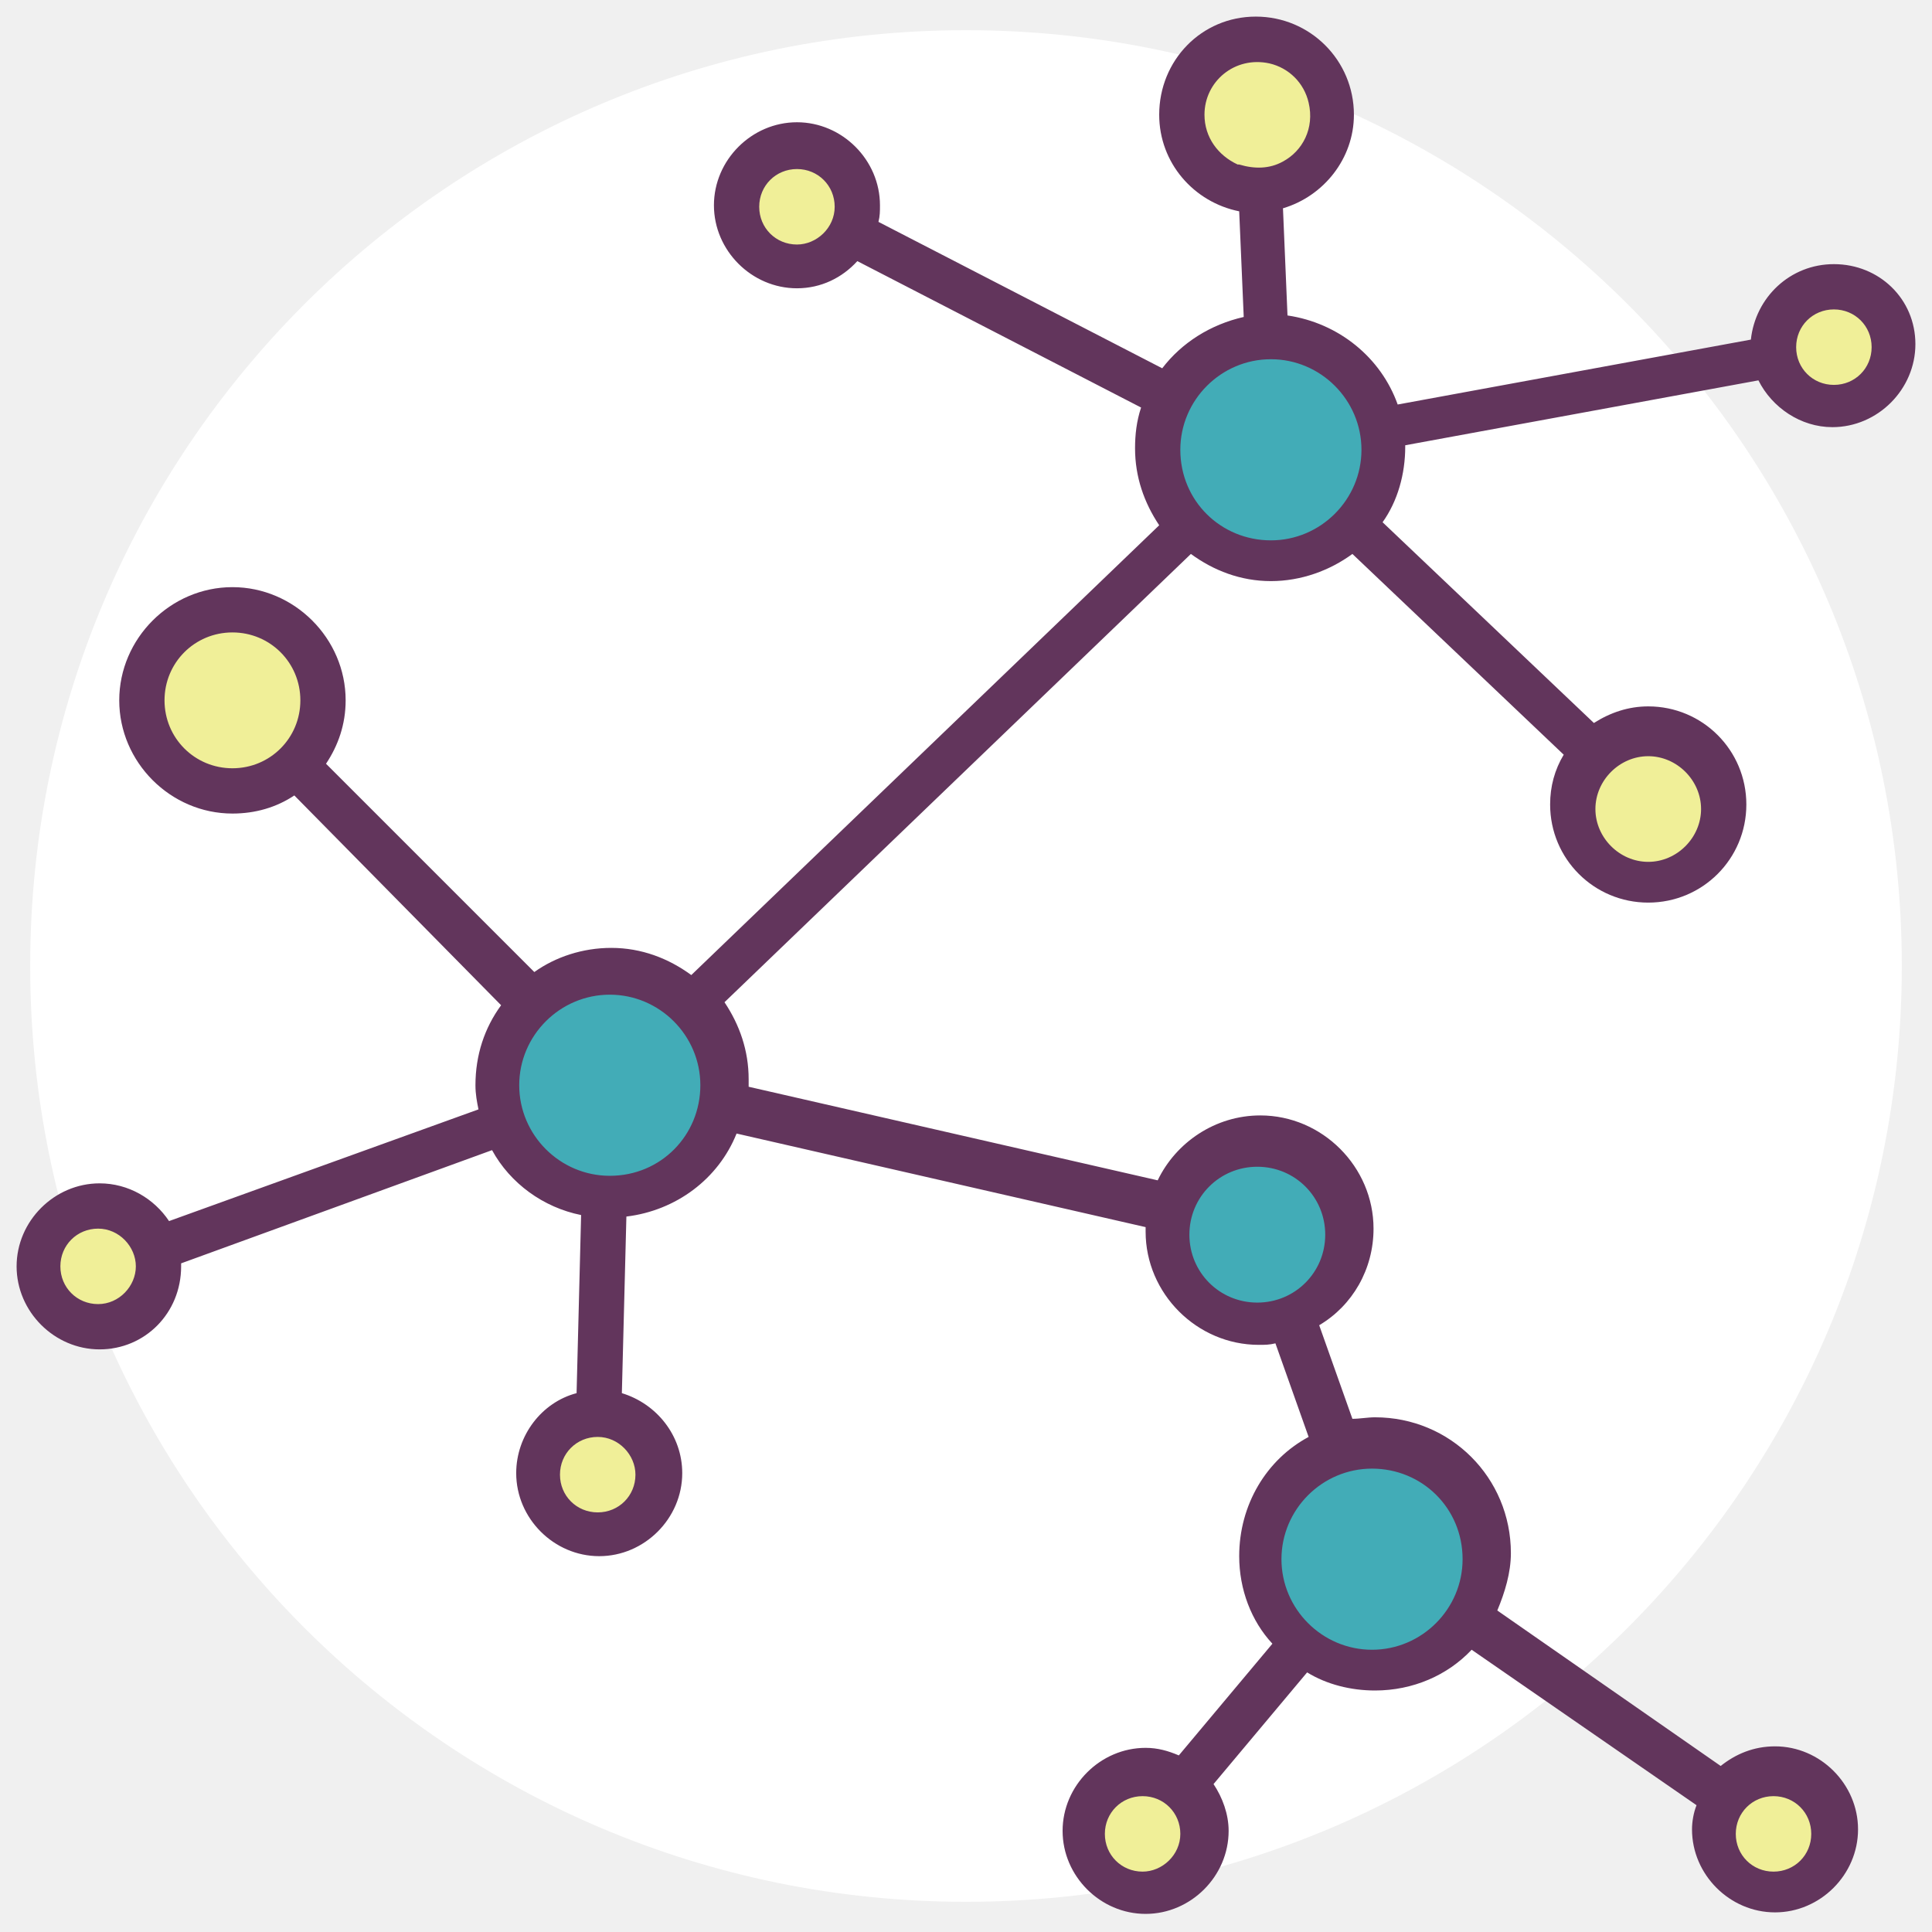
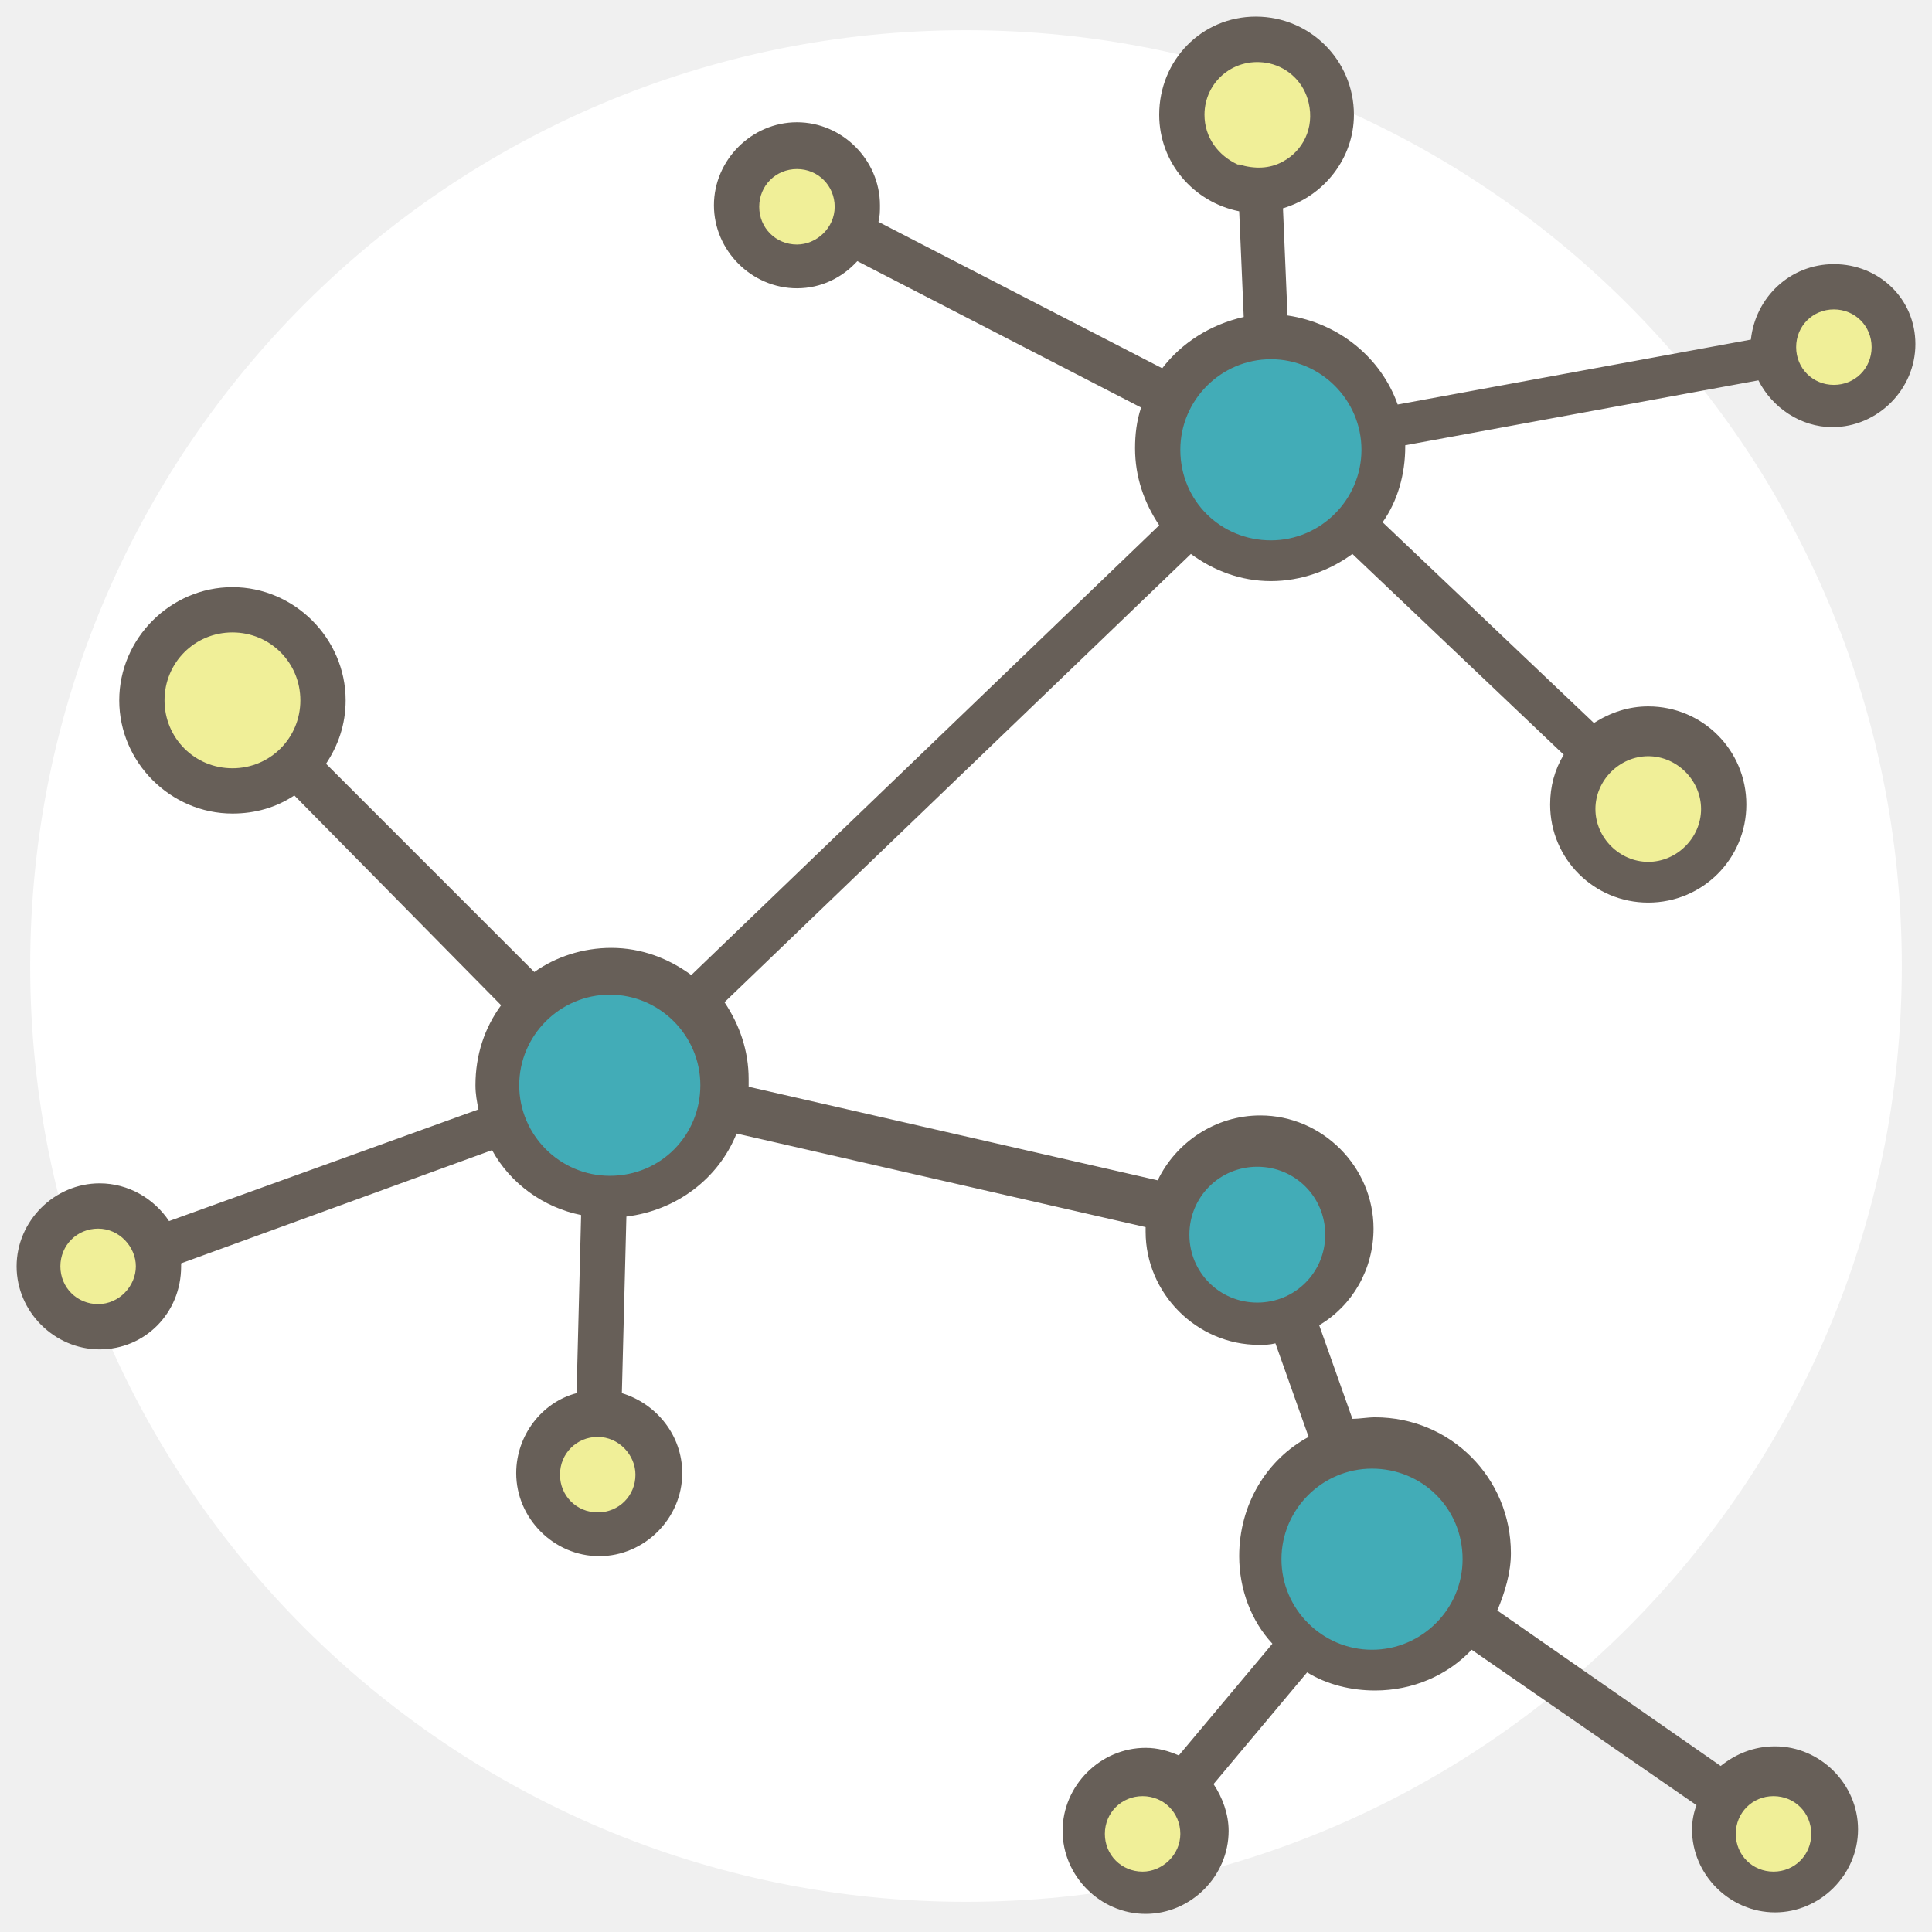
<svg xmlns="http://www.w3.org/2000/svg" width="128" height="128">
  <g>
-     <rect fill="none" id="canvas_background" height="402" width="582" y="-1" x="-1" />
+     <rect x="-1" y="-1" width="130" height="130" id="canvas_background" fill="none" />
  </g>
  <g>
-     <circle id="svg_1" r="62" fill="#ffffff" cy="64" cx="64" />
-     <circle id="svg_2" r="7.5" fill="#42ACB7" cy="29.8" cx="84.2" />
-     <circle id="svg_3" r="7.5" fill="#42ACB7" cy="71.9" cx="40.4" />
-     <circle id="svg_4" r="7.5" fill="#42ACB7" cy="103.3" cx="90.9" />
-     <circle id="svg_5" r="6" fill="#42ACB7" cy="81.8" cx="83.3" />
-     <circle id="svg_6" r="6" fill="#F0EF98" cy="46.4" cx="15.4" />
-     <circle id="svg_7" r="5" fill="#F0EF98" cy="53.6" cx="109.2" />
-     <circle id="svg_8" r="5" fill="#F0EF98" cy="7.6" cx="83.3" />
-     <circle id="svg_9" r="4" fill="#F0EF98" cy="23" cx="121.5" />
-     <circle id="svg_10" r="4" fill="#F0EF98" cy="13.7" cx="52.8" />
-     <circle id="svg_11" r="4" fill="#F0EF98" cy="83.9" cx="6.5" />
-     <circle id="svg_12" r="4" fill="#F0EF98" cy="97.7" cx="39.6" />
-     <circle id="svg_13" r="4" fill="#F0EF98" cy="121.5" cx="75.7" />
-     <circle id="svg_14" r="4" fill="#F0EF98" cy="121.5" cx="117.5" />
-     <path id="svg_15" fill="#62355C" d="m121.5,17.5c-2.9,0 -5.2,2.2 -5.5,5l-23.4,4.3c-1.1,-3.1 -3.9,-5.4 -7.3,-5.9l-0.3,-7.1c2.7,-0.8 4.7,-3.3 4.7,-6.2c0,-3.6 -2.9,-6.5 -6.5,-6.5s-6.4,2.9 -6.4,6.5c0,3.2 2.3,5.8 5.3,6.4l0.3,7c-2.2,0.5 -4.1,1.7 -5.4,3.4l-18.8,-9.7c0.1,-0.4 0.1,-0.7 0.1,-1.1c0,-3 -2.5,-5.5 -5.5,-5.5s-5.5,2.5 -5.5,5.5s2.5,5.5 5.5,5.5c1.6,0 3,-0.7 4,-1.8l18.8,9.7c-0.3,0.9 -0.4,1.8 -0.4,2.7c0,1.9 0.6,3.6 1.6,5.1l-31,29.8c-1.5,-1.1 -3.3,-1.8 -5.3,-1.8c-1.9,0 -3.7,0.6 -5.1,1.6l-13.8,-13.8c0.8,-1.2 1.3,-2.6 1.3,-4.2c0,-4.1 -3.4,-7.5 -7.5,-7.5s-7.5,3.4 -7.5,7.5s3.4,7.5 7.5,7.5c1.5,0 2.9,-0.4 4.1,-1.2l13.7,13.9c-1.1,1.5 -1.7,3.3 -1.7,5.3c0,0.6 0.1,1.1 0.2,1.6l-20.5,7.4c-1,-1.5 -2.7,-2.5 -4.6,-2.5c-3,0 -5.5,2.5 -5.5,5.5s2.5,5.5 5.5,5.5s5.4,-2.4 5.4,-5.5c0,-0.1 0,-0.1 0,-0.2l20.6,-7.5c1.2,2.2 3.4,3.8 5.9,4.3l-0.3,11.8c-2.3,0.6 -4,2.8 -4,5.3c0,3 2.5,5.5 5.5,5.5s5.5,-2.5 5.5,-5.5c0,-2.5 -1.7,-4.6 -4,-5.3l0.3,-11.7c3.3,-0.4 6.1,-2.5 7.3,-5.5l27.1,6.2c0,0.1 0,0.2 0,0.3c0,4.1 3.4,7.5 7.5,7.5c0.4,0 0.7,0 1.1,-0.1l2.2,6.2c-2.8,1.5 -4.6,4.5 -4.6,7.9c0,2.2 0.8,4.3 2.2,5.8l-6.2,7.4c-0.7,-0.3 -1.4,-0.5 -2.2,-0.5c-3,0 -5.5,2.5 -5.5,5.5s2.5,5.5 5.5,5.5s5.5,-2.5 5.5,-5.5c0,-1.1 -0.4,-2.2 -1,-3.1l6.2,-7.4c1.3,0.8 2.9,1.2 4.5,1.2c2.5,0 4.8,-1 6.4,-2.7l14.9,10.3c-0.2,0.5 -0.3,1.1 -0.3,1.6c0,3 2.5,5.5 5.5,5.5s5.5,-2.5 5.5,-5.5s-2.5,-5.5 -5.5,-5.5c-1.4,0 -2.6,0.5 -3.6,1.3l-14.8,-10.3c0.5,-1.2 0.9,-2.5 0.9,-3.8c0,-5 -4,-9 -9,-9c-0.5,0 -1,0.1 -1.5,0.1l-2.2,-6.2c2.2,-1.3 3.6,-3.7 3.6,-6.4c0,-4.1 -3.4,-7.5 -7.5,-7.5c-3,0 -5.6,1.8 -6.8,4.3l-27.1,-6.2c0,-0.2 0,-0.3 0,-0.5c0,-1.9 -0.6,-3.6 -1.6,-5.1l30.9,-29.7c1.5,1.1 3.3,1.8 5.3,1.8c2,0 3.9,-0.7 5.4,-1.8l14,13.3c-0.6,1 -0.9,2.1 -0.9,3.3c0,3.6 2.9,6.5 6.5,6.5s6.5,-2.9 6.5,-6.5s-2.9,-6.5 -6.5,-6.5c-1.3,0 -2.5,0.4 -3.6,1.1l-14,-13.3c1,-1.4 1.5,-3.2 1.5,-5c0,0 0,-0.1 0,-0.1l23.4,-4.3c0.9,1.8 2.8,3.1 4.9,3.1c3,0 5.5,-2.5 5.5,-5.5s-2.4,-5.3 -5.4,-5.3zm-68.7,-1.3c-1.4,0 -2.5,-1.1 -2.5,-2.5s1.1,-2.5 2.5,-2.5s2.5,1.1 2.5,2.5s-1.2,2.5 -2.5,2.5zm-46.3,70.2c-1.4,0 -2.5,-1.1 -2.5,-2.5s1.1,-2.5 2.5,-2.5s2.5,1.2 2.5,2.5s-1.1,2.5 -2.5,2.5zm111,32.6c1.4,0 2.5,1.1 2.5,2.5s-1.1,2.5 -2.5,2.5s-2.5,-1.1 -2.5,-2.5s1.1,-2.5 2.5,-2.5zm-41.8,5c-1.4,0 -2.5,-1.1 -2.5,-2.5s1.1,-2.5 2.5,-2.5s2.5,1.1 2.5,2.5s-1.2,2.5 -2.5,2.5zm21.2,-20.7c0,3.3 -2.7,6 -6,6s-6,-2.7 -6,-6s2.7,-6 6,-6s6,2.6 6,6zm-13.6,-26c2.5,0 4.5,2 4.5,4.5s-2,4.5 -4.5,4.5s-4.5,-2 -4.5,-4.5s2,-4.5 4.5,-4.5zm-3.5,-69.7c0,-2.2 2,-3.9 4.3,-3.4c1.3,0.3 2.3,1.3 2.6,2.6c0.4,1.7 -0.4,3.2 -1.7,3.9l0,0c-0.9,0.5 -1.9,0.5 -2.9,0.2l-0.1,0c-1.3,-0.6 -2.2,-1.8 -2.2,-3.3zm-68.9,38.8c0,-2.5 2,-4.5 4.5,-4.5s4.5,2 4.5,4.5s-2,4.5 -4.5,4.5s-4.5,-2 -4.5,-4.5zm31.2,51.3c0,1.4 -1.1,2.5 -2.5,2.5s-2.5,-1.1 -2.5,-2.5s1.1,-2.5 2.5,-2.5s2.5,1.2 2.5,2.5zm-1.7,-19.8c-3.3,0 -6,-2.7 -6,-6s2.7,-6 6,-6s6,2.7 6,6s-2.6,6 -6,6zm37.8,-48.1c0,-3.3 2.7,-6 6,-6s6,2.7 6,6s-2.7,6 -6,6s-6,-2.6 -6,-6zm34.5,23.8c0,1.9 -1.6,3.5 -3.5,3.5s-3.5,-1.6 -3.5,-3.5s1.6,-3.5 3.5,-3.5s3.5,1.6 3.5,3.5zm8.8,-28.1c-1.4,0 -2.5,-1.1 -2.5,-2.5s1.1,-2.5 2.5,-2.5s2.5,1.1 2.5,2.5s-1.1,2.5 -2.5,2.5z" />
+     <circle cx="64" cy="64" fill="#ffffff" r="62" id="svg_1" />
+     <circle cx="84.2" cy="29.8" fill="#42ACB7" r="7.5" id="svg_2" />
+     <circle cx="40.4" cy="71.9" fill="#42ACB7" r="7.5" id="svg_3" />
+     <circle cx="90.9" cy="103.3" fill="#42ACB7" r="7.5" id="svg_4" />
+     <circle cx="83.3" cy="81.8" fill="#42ACB7" r="6" id="svg_5" />
+     <circle cx="15.4" cy="46.4" fill="#F0EF98" r="6" id="svg_6" />
+     <circle cx="109.2" cy="53.6" fill="#F0EF98" r="5" id="svg_7" />
+     <circle cx="83.3" cy="7.6" fill="#F0EF98" r="5" id="svg_8" />
+     <circle cx="121.5" cy="23" fill="#F0EF98" r="4" id="svg_9" />
+     <circle cx="52.8" cy="13.7" fill="#F0EF98" r="4" id="svg_10" />
+     <circle cx="6.5" cy="83.9" fill="#F0EF98" r="4" id="svg_11" />
+     <circle cx="39.6" cy="97.7" fill="#F0EF98" r="4" id="svg_12" />
+     <circle cx="75.7" cy="121.5" fill="#F0EF98" r="4" id="svg_13" />
+     <circle cx="117.5" cy="121.5" fill="#F0EF98" r="4" id="svg_14" />
+     <path d="m121.5,17.5c-2.9,0 -5.2,2.2 -5.5,5l-23.4,4.3c-1.1,-3.1 -3.9,-5.4 -7.3,-5.9l-0.3,-7.1c2.7,-0.8 4.7,-3.3 4.7,-6.2c0,-3.6 -2.9,-6.5 -6.5,-6.5s-6.4,2.9 -6.4,6.5c0,3.2 2.3,5.8 5.3,6.4l0.3,7c-2.2,0.5 -4.1,1.7 -5.4,3.4l-18.8,-9.7c0.1,-0.4 0.1,-0.7 0.1,-1.1c0,-3 -2.5,-5.5 -5.5,-5.5s-5.5,2.5 -5.5,5.5s2.5,5.5 5.5,5.5c1.6,0 3,-0.7 4,-1.8l18.8,9.7c-0.3,0.9 -0.4,1.8 -0.4,2.7c0,1.9 0.6,3.6 1.6,5.1l-31,29.8c-1.5,-1.1 -3.3,-1.8 -5.3,-1.8c-1.9,0 -3.7,0.6 -5.1,1.6l-13.8,-13.8c0.8,-1.2 1.3,-2.6 1.3,-4.2c0,-4.1 -3.4,-7.5 -7.5,-7.5s-7.5,3.4 -7.5,7.5s3.4,7.5 7.5,7.5c1.5,0 2.9,-0.4 4.1,-1.2l13.7,13.9c-1.1,1.5 -1.7,3.3 -1.7,5.3c0,0.6 0.1,1.1 0.2,1.6l-20.5,7.4c-1,-1.5 -2.7,-2.5 -4.6,-2.5c-3,0 -5.5,2.5 -5.5,5.5s2.5,5.5 5.5,5.5s5.4,-2.4 5.4,-5.5c0,-0.1 0,-0.1 0,-0.2l20.6,-7.5c1.2,2.2 3.4,3.8 5.9,4.3l-0.3,11.8c-2.3,0.6 -4,2.8 -4,5.3c0,3 2.5,5.5 5.5,5.5s5.5,-2.5 5.5,-5.5c0,-2.5 -1.7,-4.6 -4,-5.3l0.3,-11.7c3.3,-0.4 6.1,-2.5 7.3,-5.5l27.1,6.2c0,0.1 0,0.2 0,0.3c0,4.1 3.4,7.5 7.5,7.5c0.4,0 0.7,0 1.1,-0.1l2.2,6.2c-2.8,1.5 -4.6,4.5 -4.6,7.9c0,2.2 0.8,4.3 2.2,5.8l-6.2,7.4c-0.7,-0.3 -1.4,-0.5 -2.2,-0.5c-3,0 -5.5,2.5 -5.5,5.5s2.5,5.5 5.5,5.5s5.5,-2.5 5.5,-5.5c0,-1.1 -0.4,-2.2 -1,-3.1l6.2,-7.4c1.3,0.8 2.9,1.2 4.5,1.2c2.5,0 4.8,-1 6.4,-2.7l14.9,10.3c-0.2,0.5 -0.3,1.1 -0.3,1.6c0,3 2.5,5.5 5.5,5.5s5.5,-2.5 5.5,-5.5s-2.5,-5.5 -5.5,-5.5c-1.4,0 -2.6,0.5 -3.6,1.3l-14.8,-10.3c0.5,-1.2 0.9,-2.5 0.9,-3.8c0,-5 -4,-9 -9,-9c-0.5,0 -1,0.1 -1.5,0.1l-2.2,-6.2c2.2,-1.3 3.6,-3.7 3.6,-6.4c0,-4.1 -3.4,-7.5 -7.5,-7.5c-3,0 -5.6,1.8 -6.8,4.3l-27.1,-6.2c0,-0.2 0,-0.3 0,-0.5c0,-1.9 -0.6,-3.6 -1.6,-5.1l30.9,-29.7c1.5,1.1 3.3,1.8 5.3,1.8c2,0 3.9,-0.7 5.4,-1.8l14,13.3c-0.6,1 -0.9,2.1 -0.9,3.3c0,3.6 2.9,6.5 6.5,6.5s6.5,-2.9 6.5,-6.5s-2.9,-6.5 -6.5,-6.5c-1.3,0 -2.5,0.4 -3.6,1.1l-14,-13.3c1,-1.4 1.5,-3.2 1.5,-5c0,0 0,-0.1 0,-0.1l23.4,-4.3c0.9,1.8 2.8,3.1 4.9,3.1c3,0 5.5,-2.5 5.5,-5.5s-2.4,-5.3 -5.4,-5.3zm-68.7,-1.3c-1.4,0 -2.5,-1.1 -2.5,-2.5s1.1,-2.5 2.5,-2.5s2.5,1.1 2.5,2.5s-1.2,2.5 -2.5,2.5zm-46.3,70.2c-1.4,0 -2.5,-1.1 -2.5,-2.5s1.1,-2.5 2.5,-2.5s2.5,1.2 2.5,2.5s-1.1,2.5 -2.5,2.5zm111,32.6c1.4,0 2.5,1.1 2.5,2.5s-1.1,2.5 -2.5,2.5s-2.5,-1.1 -2.5,-2.5s1.1,-2.5 2.5,-2.5zm-41.8,5c-1.4,0 -2.5,-1.1 -2.5,-2.5s1.1,-2.5 2.5,-2.5s2.5,1.1 2.5,2.5s-1.2,2.5 -2.5,2.5zm21.2,-20.7c0,3.3 -2.7,6 -6,6s-6,-2.7 -6,-6s2.7,-6 6,-6s6,2.6 6,6zm-13.6,-26c2.5,0 4.5,2 4.5,4.5s-2,4.5 -4.5,4.5s-4.5,-2 -4.5,-4.5s2,-4.5 4.5,-4.5zm-3.5,-69.7c0,-2.2 2,-3.9 4.3,-3.4c1.3,0.3 2.3,1.3 2.6,2.6c0.4,1.7 -0.4,3.2 -1.7,3.9l0,0c-0.9,0.5 -1.9,0.5 -2.9,0.2l-0.1,0c-1.3,-0.6 -2.2,-1.8 -2.2,-3.3zm-68.9,38.8c0,-2.5 2,-4.5 4.5,-4.5s4.5,2 4.5,4.5s-2,4.5 -4.5,4.5s-4.5,-2 -4.5,-4.5zm31.2,51.3c0,1.4 -1.1,2.5 -2.5,2.5s-2.5,-1.1 -2.5,-2.5s1.1,-2.5 2.5,-2.5s2.5,1.2 2.5,2.5zm-1.7,-19.8c-3.3,0 -6,-2.7 -6,-6s2.7,-6 6,-6s6,2.7 6,6s-2.6,6 -6,6zm37.8,-48.1c0,-3.3 2.7,-6 6,-6s6,2.7 6,6s-2.7,6 -6,6s-6,-2.6 -6,-6zm34.5,23.8c0,1.9 -1.6,3.5 -3.5,3.5s-3.5,-1.6 -3.5,-3.5s1.6,-3.5 3.5,-3.5s3.5,1.6 3.5,3.5zm8.8,-28.1c-1.4,0 -2.5,-1.1 -2.5,-2.5s1.1,-2.5 2.5,-2.5s2.5,1.1 2.5,2.5s-1.1,2.5 -2.5,2.5z" fill="#675f58" id="svg_15" />
  </g>
</svg>
